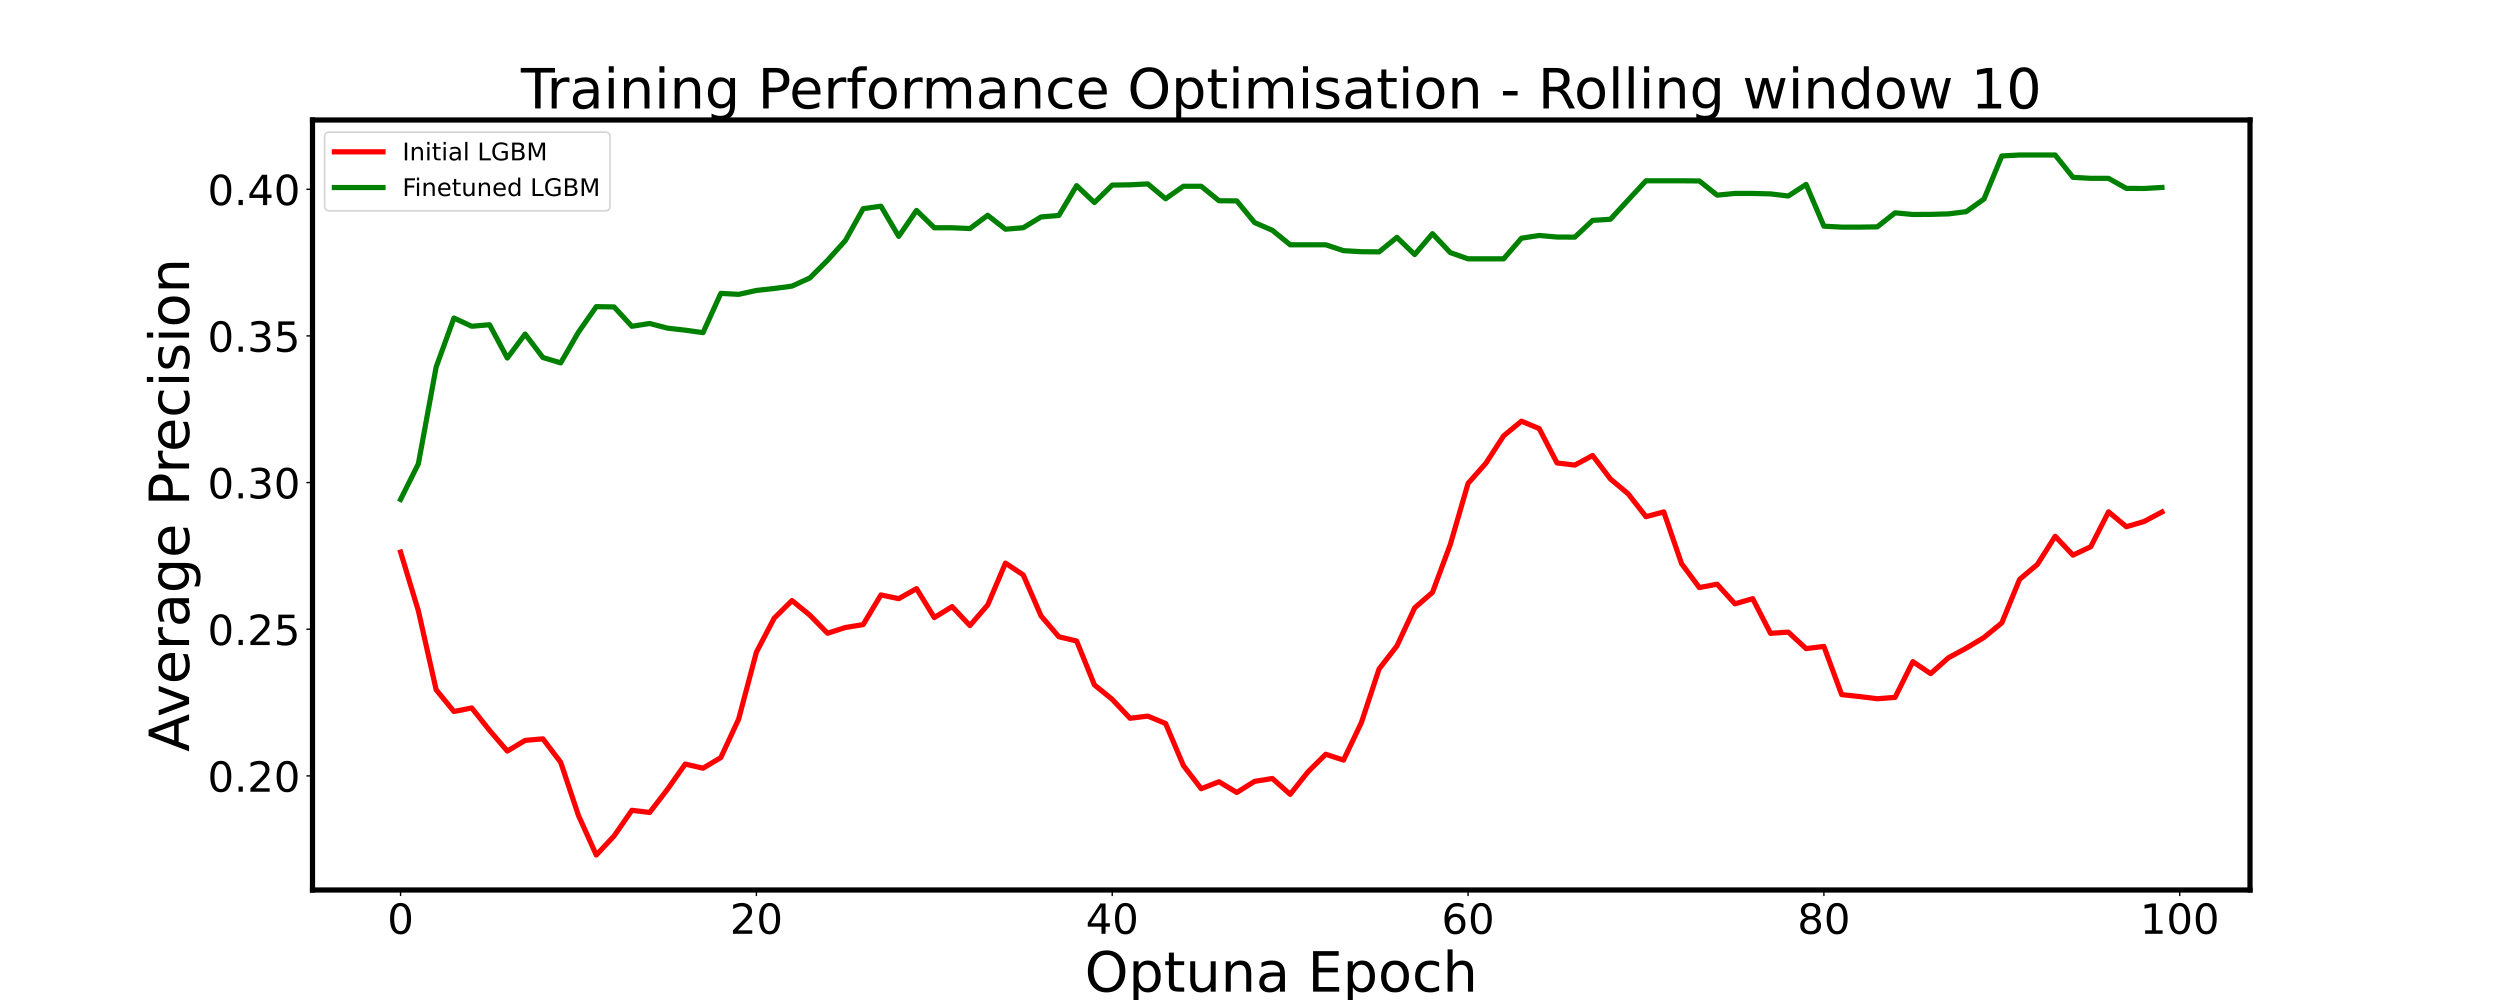
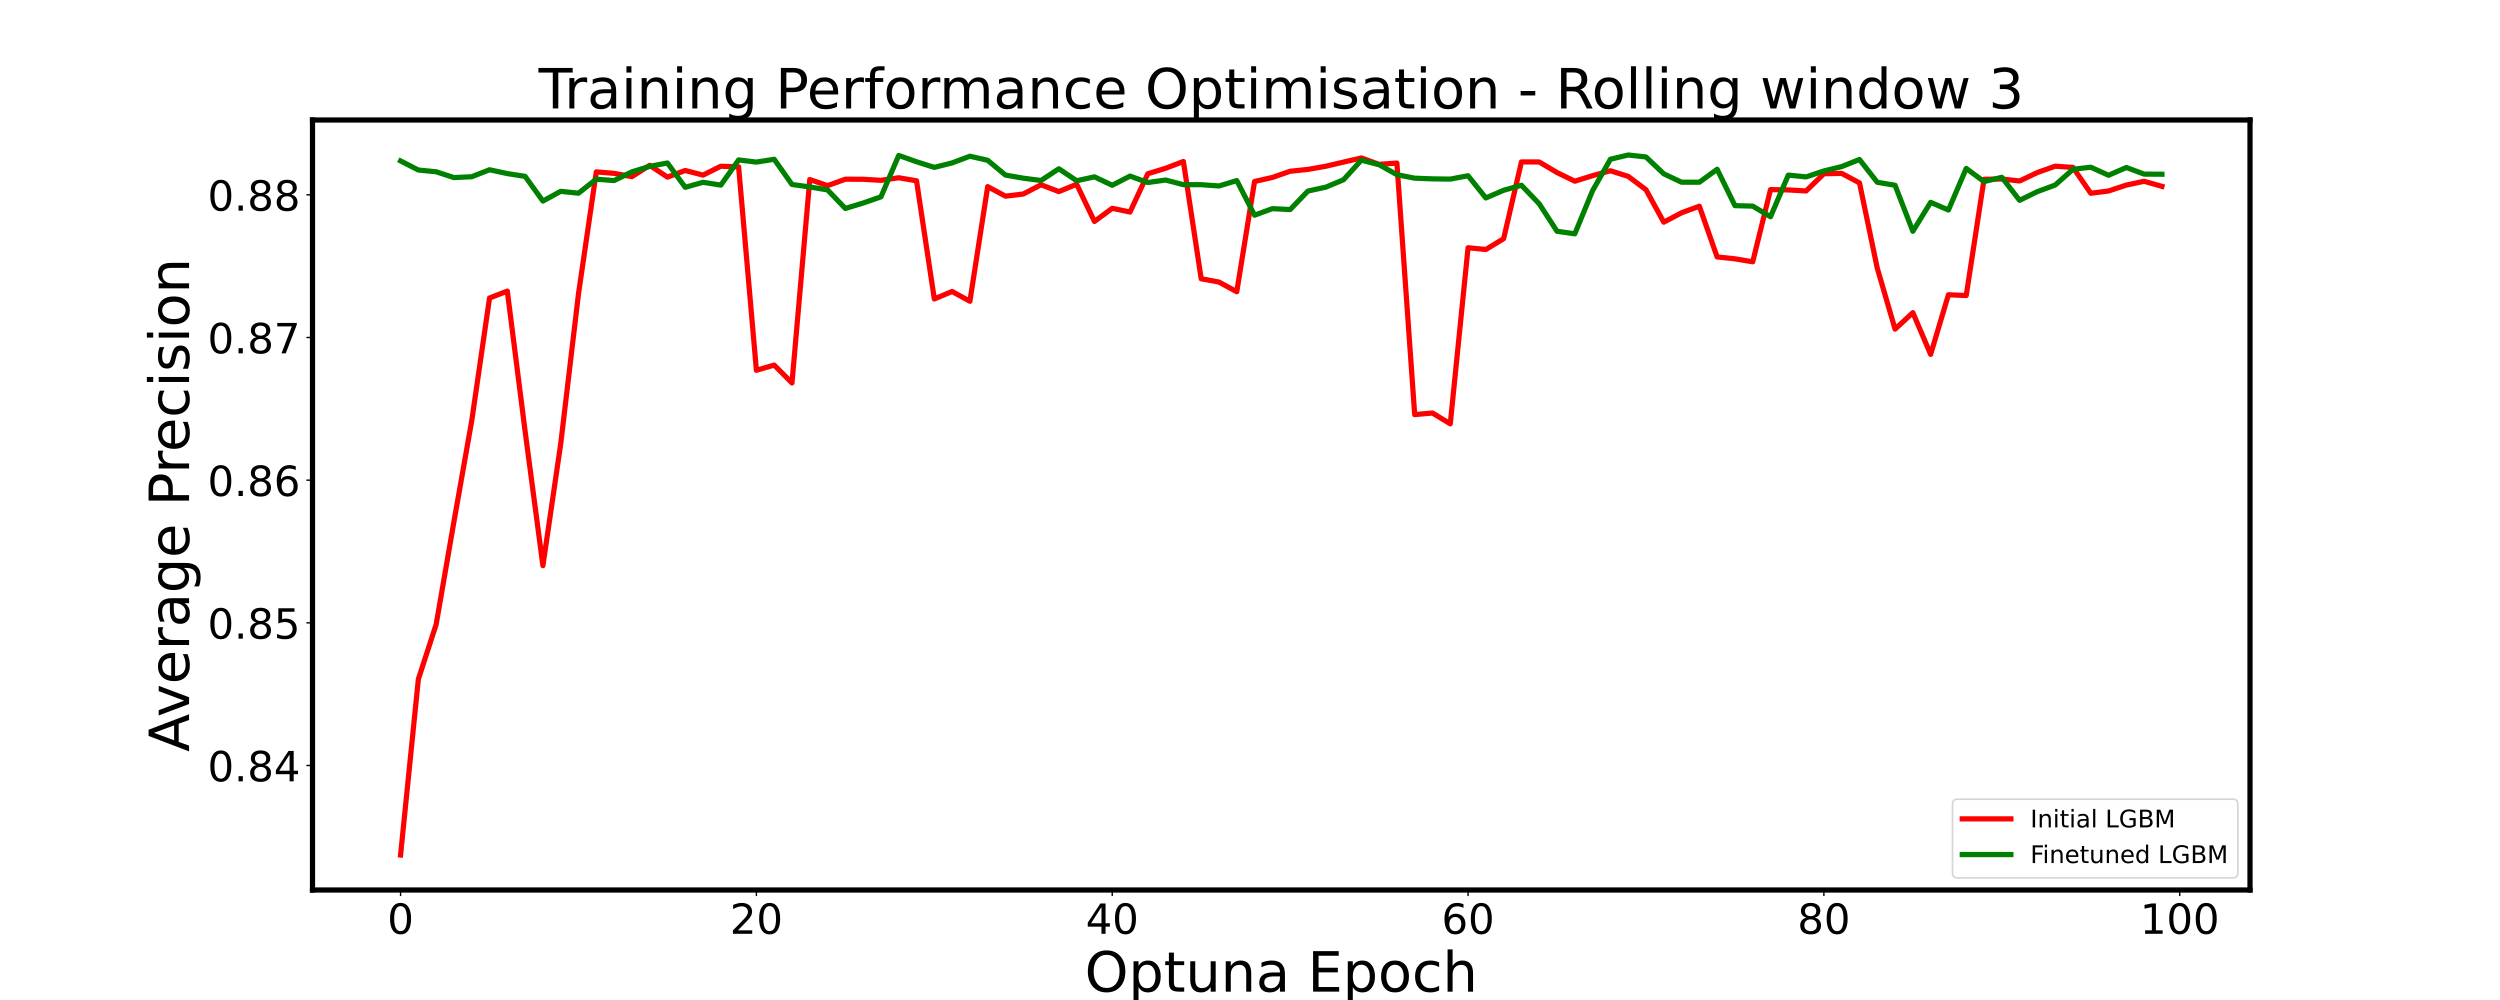
<svg xmlns="http://www.w3.org/2000/svg" xmlns:xlink="http://www.w3.org/1999/xlink" width="1440pt" height="576pt" viewBox="0 0 1440 576" version="1.1">
  <defs>
    <style type="text/css">*{stroke-linejoin: round; stroke-linecap: butt}</style>
  </defs>
  <g id="figure_1">
    <g id="patch_1">
      <path d="M 0 576  L 1440 576  L 1440 0  L 0 0  z " style="fill: #ffffff" />
    </g>
    <g id="axes_1">
      <g id="patch_2">
        <path d="M 180 512.64  L 1296 512.64  L 1296 69.12  L 180 69.12  z " style="fill: #ffffff" />
      </g>
      <g id="matplotlib.axis_1">
        <g id="xtick_1">
          <g id="line2d_1">
            <defs>
-               <path id="mb07d721c17" d="M 0 0  L 0 3.5  " style="stroke: #000000; stroke-width: 0.8" />
-             </defs>
-             <g>
-               <use xlink:href="#mb07d721c17" x="230.727" y="512.64" style="stroke: #000000; stroke-width: 0.8" />
+               <path id="m55ec81011b" d="M 0 0  L 0 3.5  " style="stroke: #000000; stroke-width: 0.8" />
+             </defs>
+             <g>
+               <use xlink:href="#m55ec81011b" x="230.727" y="512.64" style="stroke: #000000; stroke-width: 0.8" />
            </g>
          </g>
          <g id="text_1">
            <g transform="translate(223.0923 537.8763) scale(0.24 -0.24)">
              <defs>
                <path id="DejaVuSans-30" d="M 2034 4250  Q 1547 4250 1301 3770  Q 1056 3291 1056 2328  Q 1056 1369 1301 889  Q 1547 409 2034 409  Q 2525 409 2770 889  Q 3016 1369 3016 2328  Q 3016 3291 2770 3770  Q 2525 4250 2034 4250  z M 2034 4750  Q 2819 4750 3233 4129  Q 3647 3509 3647 2328  Q 3647 1150 3233 529  Q 2819 -91 2034 -91  Q 1250 -91 836 529  Q 422 1150 422 2328  Q 422 3509 836 4129  Q 1250 4750 2034 4750  z " transform="scale(0.015625)" />
              </defs>
              <use xlink:href="#DejaVuSans-30" />
            </g>
          </g>
        </g>
        <g id="xtick_2">
          <g id="line2d_2">
            <g>
-               <use xlink:href="#mb07d721c17" x="435.686" y="512.64" style="stroke: #000000; stroke-width: 0.8" />
+               <use xlink:href="#m55ec81011b" x="435.686" y="512.64" style="stroke: #000000; stroke-width: 0.8" />
            </g>
          </g>
          <g id="text_2">
            <g transform="translate(420.416 537.8763) scale(0.24 -0.24)">
              <defs>
                <path id="DejaVuSans-32" d="M 1228 531  L 3431 531  L 3431 0  L 469 0  L 469 531  Q 828 903 1448 1529  Q 2069 2156 2228 2338  Q 2531 2678 2651 2914  Q 2772 3150 2772 3378  Q 2772 3750 2511 3984  Q 2250 4219 1831 4219  Q 1534 4219 1204 4116  Q 875 4013 500 3803  L 500 4441  Q 881 4594 1212 4672  Q 1544 4750 1819 4750  Q 2544 4750 2975 4387  Q 3406 4025 3406 3419  Q 3406 3131 3298 2873  Q 3191 2616 2906 2266  Q 2828 2175 2409 1742  Q 1991 1309 1228 531  z " transform="scale(0.015625)" />
              </defs>
              <use xlink:href="#DejaVuSans-32" />
              <use xlink:href="#DejaVuSans-30" transform="translate(63.62305 0)" />
            </g>
          </g>
        </g>
        <g id="xtick_3">
          <g id="line2d_3">
            <g>
-               <use xlink:href="#mb07d721c17" x="640.645" y="512.64" style="stroke: #000000; stroke-width: 0.8" />
+               <use xlink:href="#m55ec81011b" x="640.645" y="512.64" style="stroke: #000000; stroke-width: 0.8" />
            </g>
          </g>
          <g id="text_3">
            <g transform="translate(625.3746 537.8763) scale(0.24 -0.24)">
              <defs>
                <path id="DejaVuSans-34" d="M 2419 4116  L 825 1625  L 2419 1625  L 2419 4116  z M 2253 4666  L 3047 4666  L 3047 1625  L 3713 1625  L 3713 1100  L 3047 1100  L 3047 0  L 2419 0  L 2419 1100  L 313 1100  L 313 1709  L 2253 4666  z " transform="scale(0.015625)" />
              </defs>
              <use xlink:href="#DejaVuSans-34" />
              <use xlink:href="#DejaVuSans-30" transform="translate(63.62305 0)" />
            </g>
          </g>
        </g>
        <g id="xtick_4">
          <g id="line2d_4">
            <g>
-               <use xlink:href="#mb07d721c17" x="845.603" y="512.64" style="stroke: #000000; stroke-width: 0.8" />
+               <use xlink:href="#m55ec81011b" x="845.603" y="512.64" style="stroke: #000000; stroke-width: 0.8" />
            </g>
          </g>
          <g id="text_4">
            <g transform="translate(830.3333 537.8763) scale(0.24 -0.24)">
              <defs>
                <path id="DejaVuSans-36" d="M 2113 2584  Q 1688 2584 1439 2293  Q 1191 2003 1191 1497  Q 1191 994 1439 701  Q 1688 409 2113 409  Q 2538 409 2786 701  Q 3034 994 3034 1497  Q 3034 2003 2786 2293  Q 2538 2584 2113 2584  z M 3366 4563  L 3366 3988  Q 3128 4100 2886 4159  Q 2644 4219 2406 4219  Q 1781 4219 1451 3797  Q 1122 3375 1075 2522  Q 1259 2794 1537 2939  Q 1816 3084 2150 3084  Q 2853 3084 3261 2657  Q 3669 2231 3669 1497  Q 3669 778 3244 343  Q 2819 -91 2113 -91  Q 1303 -91 875 529  Q 447 1150 447 2328  Q 447 3434 972 4092  Q 1497 4750 2381 4750  Q 2619 4750 2861 4703  Q 3103 4656 3366 4563  z " transform="scale(0.015625)" />
              </defs>
              <use xlink:href="#DejaVuSans-36" />
              <use xlink:href="#DejaVuSans-30" transform="translate(63.62305 0)" />
            </g>
          </g>
        </g>
        <g id="xtick_5">
          <g id="line2d_5">
            <g>
-               <use xlink:href="#mb07d721c17" x="1050.562" y="512.64" style="stroke: #000000; stroke-width: 0.8" />
+               <use xlink:href="#m55ec81011b" x="1050.562" y="512.64" style="stroke: #000000; stroke-width: 0.8" />
            </g>
          </g>
          <g id="text_5">
            <g transform="translate(1035.292 537.8763) scale(0.24 -0.24)">
              <defs>
                <path id="DejaVuSans-38" d="M 2034 2216  Q 1584 2216 1326 1975  Q 1069 1734 1069 1313  Q 1069 891 1326 650  Q 1584 409 2034 409  Q 2484 409 2743 651  Q 3003 894 3003 1313  Q 3003 1734 2745 1975  Q 2488 2216 2034 2216  z M 1403 2484  Q 997 2584 770 2862  Q 544 3141 544 3541  Q 544 4100 942 4425  Q 1341 4750 2034 4750  Q 2731 4750 3128 4425  Q 3525 4100 3525 3541  Q 3525 3141 3298 2862  Q 3072 2584 2669 2484  Q 3125 2378 3379 2068  Q 3634 1759 3634 1313  Q 3634 634 3220 271  Q 2806 -91 2034 -91  Q 1263 -91 848 271  Q 434 634 434 1313  Q 434 1759 690 2068  Q 947 2378 1403 2484  z M 1172 3481  Q 1172 3119 1398 2916  Q 1625 2713 2034 2713  Q 2441 2713 2670 2916  Q 2900 3119 2900 3481  Q 2900 3844 2670 4047  Q 2441 4250 2034 4250  Q 1625 4250 1398 4047  Q 1172 3844 1172 3481  z " transform="scale(0.015625)" />
              </defs>
              <use xlink:href="#DejaVuSans-38" />
              <use xlink:href="#DejaVuSans-30" transform="translate(63.62305 0)" />
            </g>
          </g>
        </g>
        <g id="xtick_6">
          <g id="line2d_6">
            <g>
-               <use xlink:href="#mb07d721c17" x="1255.521" y="512.64" style="stroke: #000000; stroke-width: 0.8" />
+               <use xlink:href="#m55ec81011b" x="1255.521" y="512.64" style="stroke: #000000; stroke-width: 0.8" />
            </g>
          </g>
          <g id="text_6">
            <g transform="translate(1232.616 537.8763) scale(0.24 -0.24)">
              <defs>
                <path id="DejaVuSans-31" d="M 794 531  L 1825 531  L 1825 4091  L 703 3866  L 703 4441  L 1819 4666  L 2450 4666  L 2450 531  L 3481 531  L 3481 0  L 794 0  L 794 531  z " transform="scale(0.015625)" />
              </defs>
              <use xlink:href="#DejaVuSans-31" />
              <use xlink:href="#DejaVuSans-30" transform="translate(63.62305 0)" />
              <use xlink:href="#DejaVuSans-30" transform="translate(127.2461 0)" />
            </g>
          </g>
        </g>
        <g id="text_7">
          <g transform="translate(624.81 571.1825) scale(0.32 -0.32)">
            <defs>
              <path id="DejaVuSans-4f" d="M 2522 4238  Q 1834 4238 1429 3725  Q 1025 3213 1025 2328  Q 1025 1447 1429 934  Q 1834 422 2522 422  Q 3209 422 3611 934  Q 4013 1447 4013 2328  Q 4013 3213 3611 3725  Q 3209 4238 2522 4238  z M 2522 4750  Q 3503 4750 4090 4092  Q 4678 3434 4678 2328  Q 4678 1225 4090 567  Q 3503 -91 2522 -91  Q 1538 -91 948 565  Q 359 1222 359 2328  Q 359 3434 948 4092  Q 1538 4750 2522 4750  z " transform="scale(0.015625)" />
              <path id="DejaVuSans-70" d="M 1159 525  L 1159 -1331  L 581 -1331  L 581 3500  L 1159 3500  L 1159 2969  Q 1341 3281 1617 3432  Q 1894 3584 2278 3584  Q 2916 3584 3314 3078  Q 3713 2572 3713 1747  Q 3713 922 3314 415  Q 2916 -91 2278 -91  Q 1894 -91 1617 61  Q 1341 213 1159 525  z M 3116 1747  Q 3116 2381 2855 2742  Q 2594 3103 2138 3103  Q 1681 3103 1420 2742  Q 1159 2381 1159 1747  Q 1159 1113 1420 752  Q 1681 391 2138 391  Q 2594 391 2855 752  Q 3116 1113 3116 1747  z " transform="scale(0.015625)" />
              <path id="DejaVuSans-74" d="M 1172 4494  L 1172 3500  L 2356 3500  L 2356 3053  L 1172 3053  L 1172 1153  Q 1172 725 1289 603  Q 1406 481 1766 481  L 2356 481  L 2356 0  L 1766 0  Q 1100 0 847 248  Q 594 497 594 1153  L 594 3053  L 172 3053  L 172 3500  L 594 3500  L 594 4494  L 1172 4494  z " transform="scale(0.015625)" />
              <path id="DejaVuSans-75" d="M 544 1381  L 544 3500  L 1119 3500  L 1119 1403  Q 1119 906 1312 657  Q 1506 409 1894 409  Q 2359 409 2629 706  Q 2900 1003 2900 1516  L 2900 3500  L 3475 3500  L 3475 0  L 2900 0  L 2900 538  Q 2691 219 2414 64  Q 2138 -91 1772 -91  Q 1169 -91 856 284  Q 544 659 544 1381  z M 1991 3584  L 1991 3584  z " transform="scale(0.015625)" />
              <path id="DejaVuSans-6e" d="M 3513 2113  L 3513 0  L 2938 0  L 2938 2094  Q 2938 2591 2744 2837  Q 2550 3084 2163 3084  Q 1697 3084 1428 2787  Q 1159 2491 1159 1978  L 1159 0  L 581 0  L 581 3500  L 1159 3500  L 1159 2956  Q 1366 3272 1645 3428  Q 1925 3584 2291 3584  Q 2894 3584 3203 3211  Q 3513 2838 3513 2113  z " transform="scale(0.015625)" />
              <path id="DejaVuSans-61" d="M 2194 1759  Q 1497 1759 1228 1600  Q 959 1441 959 1056  Q 959 750 1161 570  Q 1363 391 1709 391  Q 2188 391 2477 730  Q 2766 1069 2766 1631  L 2766 1759  L 2194 1759  z M 3341 1997  L 3341 0  L 2766 0  L 2766 531  Q 2569 213 2275 61  Q 1981 -91 1556 -91  Q 1019 -91 701 211  Q 384 513 384 1019  Q 384 1609 779 1909  Q 1175 2209 1959 2209  L 2766 2209  L 2766 2266  Q 2766 2663 2505 2880  Q 2244 3097 1772 3097  Q 1472 3097 1187 3025  Q 903 2953 641 2809  L 641 3341  Q 956 3463 1253 3523  Q 1550 3584 1831 3584  Q 2591 3584 2966 3190  Q 3341 2797 3341 1997  z " transform="scale(0.015625)" />
              <path id="DejaVuSans-20" transform="scale(0.015625)" />
              <path id="DejaVuSans-45" d="M 628 4666  L 3578 4666  L 3578 4134  L 1259 4134  L 1259 2753  L 3481 2753  L 3481 2222  L 1259 2222  L 1259 531  L 3634 531  L 3634 0  L 628 0  L 628 4666  z " transform="scale(0.015625)" />
              <path id="DejaVuSans-6f" d="M 1959 3097  Q 1497 3097 1228 2736  Q 959 2375 959 1747  Q 959 1119 1226 758  Q 1494 397 1959 397  Q 2419 397 2687 759  Q 2956 1122 2956 1747  Q 2956 2369 2687 2733  Q 2419 3097 1959 3097  z M 1959 3584  Q 2709 3584 3137 3096  Q 3566 2609 3566 1747  Q 3566 888 3137 398  Q 2709 -91 1959 -91  Q 1206 -91 779 398  Q 353 888 353 1747  Q 353 2609 779 3096  Q 1206 3584 1959 3584  z " transform="scale(0.015625)" />
              <path id="DejaVuSans-63" d="M 3122 3366  L 3122 2828  Q 2878 2963 2633 3030  Q 2388 3097 2138 3097  Q 1578 3097 1268 2742  Q 959 2388 959 1747  Q 959 1106 1268 751  Q 1578 397 2138 397  Q 2388 397 2633 464  Q 2878 531 3122 666  L 3122 134  Q 2881 22 2623 -34  Q 2366 -91 2075 -91  Q 1284 -91 818 406  Q 353 903 353 1747  Q 353 2603 823 3093  Q 1294 3584 2113 3584  Q 2378 3584 2631 3529  Q 2884 3475 3122 3366  z " transform="scale(0.015625)" />
              <path id="DejaVuSans-68" d="M 3513 2113  L 3513 0  L 2938 0  L 2938 2094  Q 2938 2591 2744 2837  Q 2550 3084 2163 3084  Q 1697 3084 1428 2787  Q 1159 2491 1159 1978  L 1159 0  L 581 0  L 581 4863  L 1159 4863  L 1159 2956  Q 1366 3272 1645 3428  Q 1925 3584 2291 3584  Q 2894 3584 3203 3211  Q 3513 2838 3513 2113  z " transform="scale(0.015625)" />
            </defs>
            <use xlink:href="#DejaVuSans-4f" />
            <use xlink:href="#DejaVuSans-70" transform="translate(78.71094 0)" />
            <use xlink:href="#DejaVuSans-74" transform="translate(142.1875 0)" />
            <use xlink:href="#DejaVuSans-75" transform="translate(181.3965 0)" />
            <use xlink:href="#DejaVuSans-6e" transform="translate(244.7754 0)" />
            <use xlink:href="#DejaVuSans-61" transform="translate(308.1543 0)" />
            <use xlink:href="#DejaVuSans-20" transform="translate(369.4336 0)" />
            <use xlink:href="#DejaVuSans-45" transform="translate(401.2207 0)" />
            <use xlink:href="#DejaVuSans-70" transform="translate(464.4043 0)" />
            <use xlink:href="#DejaVuSans-6f" transform="translate(527.8809 0)" />
            <use xlink:href="#DejaVuSans-63" transform="translate(589.0625 0)" />
            <use xlink:href="#DejaVuSans-68" transform="translate(644.043 0)" />
          </g>
        </g>
      </g>
      <g id="matplotlib.axis_2">
        <g id="ytick_1">
          <g id="line2d_7">
            <defs>
-               <path id="mef50b46468" d="M 0 0  L -3.5 0  " style="stroke: #000000; stroke-width: 0.8" />
-             </defs>
-             <g>
-               <use xlink:href="#mef50b46468" x="180" y="446.907" style="stroke: #000000; stroke-width: 0.8" />
+               <path id="mbbb23566f0" d="M 0 0  L -3.5 0  " style="stroke: #000000; stroke-width: 0.8" />
+             </defs>
+             <g>
+               <use xlink:href="#mbbb23566f0" x="180" y="440.933" style="stroke: #000000; stroke-width: 0.8" />
            </g>
          </g>
          <g id="text_8">
-             <g transform="translate(119.5625 456.0249) scale(0.24 -0.24)">
+             <g transform="translate(119.5625 450.0507) scale(0.24 -0.24)">
              <defs>
                <path id="DejaVuSans-2e" d="M 684 794  L 1344 794  L 1344 0  L 684 0  L 684 794  z " transform="scale(0.015625)" />
              </defs>
              <use xlink:href="#DejaVuSans-30" />
              <use xlink:href="#DejaVuSans-2e" transform="translate(63.62305 0)" />
-               <use xlink:href="#DejaVuSans-32" transform="translate(95.41016 0)" />
-               <use xlink:href="#DejaVuSans-30" transform="translate(159.0332 0)" />
+               <use xlink:href="#DejaVuSans-38" transform="translate(95.41016 0)" />
+               <use xlink:href="#DejaVuSans-34" transform="translate(159.0332 0)" />
            </g>
          </g>
        </g>
        <g id="ytick_2">
          <g id="line2d_8">
            <g>
-               <use xlink:href="#mef50b46468" x="180" y="362.435" style="stroke: #000000; stroke-width: 0.8" />
+               <use xlink:href="#mbbb23566f0" x="180" y="358.757" style="stroke: #000000; stroke-width: 0.8" />
            </g>
          </g>
          <g id="text_9">
-             <g transform="translate(119.5625 371.5536) scale(0.24 -0.24)">
+             <g transform="translate(119.5625 367.8752) scale(0.24 -0.24)">
              <defs>
                <path id="DejaVuSans-35" d="M 691 4666  L 3169 4666  L 3169 4134  L 1269 4134  L 1269 2991  Q 1406 3038 1543 3061  Q 1681 3084 1819 3084  Q 2600 3084 3056 2656  Q 3513 2228 3513 1497  Q 3513 744 3044 326  Q 2575 -91 1722 -91  Q 1428 -91 1123 -41  Q 819 9 494 109  L 494 744  Q 775 591 1075 516  Q 1375 441 1709 441  Q 2250 441 2565 725  Q 2881 1009 2881 1497  Q 2881 1984 2565 2268  Q 2250 2553 1709 2553  Q 1456 2553 1204 2497  Q 953 2441 691 2322  L 691 4666  z " transform="scale(0.015625)" />
              </defs>
              <use xlink:href="#DejaVuSans-30" />
              <use xlink:href="#DejaVuSans-2e" transform="translate(63.62305 0)" />
-               <use xlink:href="#DejaVuSans-32" transform="translate(95.41016 0)" />
+               <use xlink:href="#DejaVuSans-38" transform="translate(95.41016 0)" />
              <use xlink:href="#DejaVuSans-35" transform="translate(159.0332 0)" />
            </g>
          </g>
        </g>
        <g id="ytick_3">
          <g id="line2d_9">
            <g>
-               <use xlink:href="#mef50b46468" x="180" y="277.964" style="stroke: #000000; stroke-width: 0.8" />
+               <use xlink:href="#mbbb23566f0" x="180" y="276.581" style="stroke: #000000; stroke-width: 0.8" />
            </g>
          </g>
          <g id="text_10">
-             <g transform="translate(119.5625 287.0823) scale(0.24 -0.24)">
-               <defs>
-                 <path id="DejaVuSans-33" d="M 2597 2516  Q 3050 2419 3304 2112  Q 3559 1806 3559 1356  Q 3559 666 3084 287  Q 2609 -91 1734 -91  Q 1441 -91 1130 -33  Q 819 25 488 141  L 488 750  Q 750 597 1062 519  Q 1375 441 1716 441  Q 2309 441 2620 675  Q 2931 909 2931 1356  Q 2931 1769 2642 2001  Q 2353 2234 1838 2234  L 1294 2234  L 1294 2753  L 1863 2753  Q 2328 2753 2575 2939  Q 2822 3125 2822 3475  Q 2822 3834 2567 4026  Q 2313 4219 1838 4219  Q 1578 4219 1281 4162  Q 984 4106 628 3988  L 628 4550  Q 988 4650 1302 4700  Q 1616 4750 1894 4750  Q 2613 4750 3031 4423  Q 3450 4097 3450 3541  Q 3450 3153 3228 2886  Q 3006 2619 2597 2516  z " transform="scale(0.015625)" />
-               </defs>
+             <g transform="translate(119.5625 285.6996) scale(0.24 -0.24)">
              <use xlink:href="#DejaVuSans-30" />
              <use xlink:href="#DejaVuSans-2e" transform="translate(63.62305 0)" />
-               <use xlink:href="#DejaVuSans-33" transform="translate(95.41016 0)" />
-               <use xlink:href="#DejaVuSans-30" transform="translate(159.0332 0)" />
+               <use xlink:href="#DejaVuSans-38" transform="translate(95.41016 0)" />
+               <use xlink:href="#DejaVuSans-36" transform="translate(159.0332 0)" />
            </g>
          </g>
        </g>
        <g id="ytick_4">
          <g id="line2d_10">
            <g>
-               <use xlink:href="#mef50b46468" x="180" y="193.493" style="stroke: #000000; stroke-width: 0.8" />
+               <use xlink:href="#mbbb23566f0" x="180" y="194.406" style="stroke: #000000; stroke-width: 0.8" />
            </g>
          </g>
          <g id="text_11">
-             <g transform="translate(119.5625 202.611) scale(0.24 -0.24)">
+             <g transform="translate(119.5625 203.5241) scale(0.24 -0.24)">
+               <defs>
+                 <path id="DejaVuSans-37" d="M 525 4666  L 3525 4666  L 3525 4397  L 1831 0  L 1172 0  L 2766 4134  L 525 4134  L 525 4666  z " transform="scale(0.015625)" />
+               </defs>
              <use xlink:href="#DejaVuSans-30" />
              <use xlink:href="#DejaVuSans-2e" transform="translate(63.62305 0)" />
-               <use xlink:href="#DejaVuSans-33" transform="translate(95.41016 0)" />
-               <use xlink:href="#DejaVuSans-35" transform="translate(159.0332 0)" />
+               <use xlink:href="#DejaVuSans-38" transform="translate(95.41016 0)" />
+               <use xlink:href="#DejaVuSans-37" transform="translate(159.0332 0)" />
            </g>
          </g>
        </g>
        <g id="ytick_5">
          <g id="line2d_11">
            <g>
-               <use xlink:href="#mef50b46468" x="180" y="109.022" style="stroke: #000000; stroke-width: 0.8" />
+               <use xlink:href="#mbbb23566f0" x="180" y="112.23" style="stroke: #000000; stroke-width: 0.8" />
            </g>
          </g>
          <g id="text_12">
-             <g transform="translate(119.5625 118.1397) scale(0.24 -0.24)">
+             <g transform="translate(119.5625 121.3485) scale(0.24 -0.24)">
              <use xlink:href="#DejaVuSans-30" />
              <use xlink:href="#DejaVuSans-2e" transform="translate(63.62305 0)" />
-               <use xlink:href="#DejaVuSans-34" transform="translate(95.41016 0)" />
-               <use xlink:href="#DejaVuSans-30" transform="translate(159.0332 0)" />
+               <use xlink:href="#DejaVuSans-38" transform="translate(95.41016 0)" />
+               <use xlink:href="#DejaVuSans-38" transform="translate(159.0332 0)" />
            </g>
          </g>
        </g>
        <g id="text_13">
          <g transform="translate(108.9075 433.0525) rotate(-90) scale(0.32 -0.32)">
            <defs>
              <path id="DejaVuSans-41" d="M 2188 4044  L 1331 1722  L 3047 1722  L 2188 4044  z M 1831 4666  L 2547 4666  L 4325 0  L 3669 0  L 3244 1197  L 1141 1197  L 716 0  L 50 0  L 1831 4666  z " transform="scale(0.015625)" />
              <path id="DejaVuSans-76" d="M 191 3500  L 800 3500  L 1894 563  L 2988 3500  L 3597 3500  L 2284 0  L 1503 0  L 191 3500  z " transform="scale(0.015625)" />
              <path id="DejaVuSans-65" d="M 3597 1894  L 3597 1613  L 953 1613  Q 991 1019 1311 708  Q 1631 397 2203 397  Q 2534 397 2845 478  Q 3156 559 3463 722  L 3463 178  Q 3153 47 2828 -22  Q 2503 -91 2169 -91  Q 1331 -91 842 396  Q 353 884 353 1716  Q 353 2575 817 3079  Q 1281 3584 2069 3584  Q 2775 3584 3186 3129  Q 3597 2675 3597 1894  z M 3022 2063  Q 3016 2534 2758 2815  Q 2500 3097 2075 3097  Q 1594 3097 1305 2825  Q 1016 2553 972 2059  L 3022 2063  z " transform="scale(0.015625)" />
              <path id="DejaVuSans-72" d="M 2631 2963  Q 2534 3019 2420 3045  Q 2306 3072 2169 3072  Q 1681 3072 1420 2755  Q 1159 2438 1159 1844  L 1159 0  L 581 0  L 581 3500  L 1159 3500  L 1159 2956  Q 1341 3275 1631 3429  Q 1922 3584 2338 3584  Q 2397 3584 2469 3576  Q 2541 3569 2628 3553  L 2631 2963  z " transform="scale(0.015625)" />
              <path id="DejaVuSans-67" d="M 2906 1791  Q 2906 2416 2648 2759  Q 2391 3103 1925 3103  Q 1463 3103 1205 2759  Q 947 2416 947 1791  Q 947 1169 1205 825  Q 1463 481 1925 481  Q 2391 481 2648 825  Q 2906 1169 2906 1791  z M 3481 434  Q 3481 -459 3084 -895  Q 2688 -1331 1869 -1331  Q 1566 -1331 1297 -1286  Q 1028 -1241 775 -1147  L 775 -588  Q 1028 -725 1275 -790  Q 1522 -856 1778 -856  Q 2344 -856 2625 -561  Q 2906 -266 2906 331  L 2906 616  Q 2728 306 2450 153  Q 2172 0 1784 0  Q 1141 0 747 490  Q 353 981 353 1791  Q 353 2603 747 3093  Q 1141 3584 1784 3584  Q 2172 3584 2450 3431  Q 2728 3278 2906 2969  L 2906 3500  L 3481 3500  L 3481 434  z " transform="scale(0.015625)" />
              <path id="DejaVuSans-50" d="M 1259 4147  L 1259 2394  L 2053 2394  Q 2494 2394 2734 2622  Q 2975 2850 2975 3272  Q 2975 3691 2734 3919  Q 2494 4147 2053 4147  L 1259 4147  z M 628 4666  L 2053 4666  Q 2838 4666 3239 4311  Q 3641 3956 3641 3272  Q 3641 2581 3239 2228  Q 2838 1875 2053 1875  L 1259 1875  L 1259 0  L 628 0  L 628 4666  z " transform="scale(0.015625)" />
              <path id="DejaVuSans-69" d="M 603 3500  L 1178 3500  L 1178 0  L 603 0  L 603 3500  z M 603 4863  L 1178 4863  L 1178 4134  L 603 4134  L 603 4863  z " transform="scale(0.015625)" />
              <path id="DejaVuSans-73" d="M 2834 3397  L 2834 2853  Q 2591 2978 2328 3040  Q 2066 3103 1784 3103  Q 1356 3103 1142 2972  Q 928 2841 928 2578  Q 928 2378 1081 2264  Q 1234 2150 1697 2047  L 1894 2003  Q 2506 1872 2764 1633  Q 3022 1394 3022 966  Q 3022 478 2636 193  Q 2250 -91 1575 -91  Q 1294 -91 989 -36  Q 684 19 347 128  L 347 722  Q 666 556 975 473  Q 1284 391 1588 391  Q 1994 391 2212 530  Q 2431 669 2431 922  Q 2431 1156 2273 1281  Q 2116 1406 1581 1522  L 1381 1569  Q 847 1681 609 1914  Q 372 2147 372 2553  Q 372 3047 722 3315  Q 1072 3584 1716 3584  Q 2034 3584 2315 3537  Q 2597 3491 2834 3397  z " transform="scale(0.015625)" />
            </defs>
            <use xlink:href="#DejaVuSans-41" />
            <use xlink:href="#DejaVuSans-76" transform="translate(62.5332 0)" />
            <use xlink:href="#DejaVuSans-65" transform="translate(121.7129 0)" />
            <use xlink:href="#DejaVuSans-72" transform="translate(183.2363 0)" />
            <use xlink:href="#DejaVuSans-61" transform="translate(224.3496 0)" />
            <use xlink:href="#DejaVuSans-67" transform="translate(285.6289 0)" />
            <use xlink:href="#DejaVuSans-65" transform="translate(349.1055 0)" />
            <use xlink:href="#DejaVuSans-20" transform="translate(410.6289 0)" />
            <use xlink:href="#DejaVuSans-50" transform="translate(442.416 0)" />
            <use xlink:href="#DejaVuSans-72" transform="translate(500.9688 0)" />
            <use xlink:href="#DejaVuSans-65" transform="translate(539.832 0)" />
            <use xlink:href="#DejaVuSans-63" transform="translate(601.3555 0)" />
            <use xlink:href="#DejaVuSans-69" transform="translate(656.3359 0)" />
            <use xlink:href="#DejaVuSans-73" transform="translate(684.1191 0)" />
            <use xlink:href="#DejaVuSans-69" transform="translate(736.2188 0)" />
            <use xlink:href="#DejaVuSans-6f" transform="translate(764.002 0)" />
            <use xlink:href="#DejaVuSans-6e" transform="translate(825.1836 0)" />
          </g>
        </g>
      </g>
      <g id="line2d_12">
-         <path d="M 230.727 317.985  L 240.975 351.821  L 251.223 397.298  L 261.471 409.827  L 271.719 407.774  L 281.967 420.683  L 292.215 432.618  L 302.463 426.47  L 312.711 425.577  L 322.959 439.101  L 333.207 469.741  L 343.455 492.48  L 353.702 481.526  L 363.95 466.726  L 374.198 467.979  L 384.446 454.654  L 394.694 440.112  L 404.942 442.484  L 415.19 436.364  L 425.438 414.256  L 435.686 375.656  L 445.934 356.071  L 456.182 345.927  L 466.43 354.287  L 476.678 364.754  L 486.926 361.439  L 497.174 359.774  L 507.421 342.667  L 517.669 344.83  L 527.917 339.051  L 538.165 355.716  L 548.413 349.405  L 558.661 360.328  L 568.909 348.458  L 579.157 324.353  L 589.405 331.179  L 599.653 354.762  L 609.901 366.781  L 620.149 369.224  L 630.397 394.525  L 640.645 402.832  L 650.893 413.73  L 661.14 412.472  L 671.388 416.74  L 681.636 440.947  L 691.884 454.294  L 702.132 450.291  L 712.38 456.474  L 722.628 450.072  L 732.876 448.407  L 743.124 457.538  L 753.372 444.618  L 763.62 434.454  L 773.868 437.807  L 784.116 416.324  L 794.364 385.275  L 804.612 372.069  L 814.86 350.102  L 825.107 341.221  L 835.355 313.666  L 845.603 278.434  L 855.851 266.834  L 866.099 251.04  L 876.347 242.594  L 886.595 246.885  L 896.843 266.665  L 907.091 267.897  L 917.339 262.368  L 927.587 275.878  L 937.835 284.458  L 948.083 297.599  L 958.331 294.864  L 968.579 324.65  L 978.826 338.437  L 989.074 336.502  L 999.322 347.798  L 1009.57 344.842  L 1019.818 364.787  L 1030.066 364.109  L 1040.314 373.595  L 1050.562 372.338  L 1060.81 400.1  L 1071.058 401.203  L 1081.306 402.47  L 1091.554 401.683  L 1101.802 381.111  L 1112.05 388.016  L 1122.298 378.87  L 1132.545 373.337  L 1142.793 367.165  L 1153.041 358.77  L 1163.289 333.705  L 1173.537 325.105  L 1183.785 308.891  L 1194.033 319.756  L 1204.281 314.882  L 1214.529 294.802  L 1224.777 303.392  L 1235.025 300.368  L 1245.273 294.912  " clip-path="url(#p4aaa716386)" style="fill: none; stroke: #ff0000; stroke-width: 3; stroke-linecap: square" />
+         <path d="M 230.727 492.48  L 240.975 391.207  L 251.223 359.674  L 261.471 300.473  L 271.719 242.37  L 281.967 171.654  L 292.215 167.678  L 302.463 248.391  L 312.711 325.804  L 322.959 255.748  L 333.207 169.269  L 343.455 99.006  L 353.702 99.849  L 363.95 101.763  L 374.198 95.236  L 384.446 102.012  L 394.694 98.203  L 404.942 100.869  L 415.19 95.756  L 425.438 96.094  L 435.686 213.279  L 445.934 210.283  L 456.182 220.579  L 466.43 103.41  L 476.678 106.936  L 486.926 103.22  L 497.174 103.261  L 507.421 103.867  L 517.669 102.395  L 527.917 104.137  L 538.165 172.195  L 548.413 167.889  L 558.661 173.525  L 568.909 107.497  L 579.157 112.996  L 589.405 111.749  L 599.653 106.421  L 609.901 110.366  L 620.149 106.12  L 630.397 127.558  L 640.645 119.982  L 650.893 122.131  L 661.14 100.087  L 671.388 96.934  L 681.636 93.005  L 691.884 160.574  L 702.132 162.469  L 712.38 168.033  L 722.628 104.533  L 732.876 102.216  L 743.124 98.645  L 753.372 97.579  L 763.62 95.771  L 773.868 93.354  L 784.116 90.982  L 794.364 94.659  L 804.612 93.929  L 814.86 238.812  L 825.107 237.899  L 835.355 244.125  L 845.603 142.692  L 855.851 143.71  L 866.099 137.469  L 876.347 93.278  L 886.595 93.295  L 896.843 99.375  L 907.091 104.369  L 917.339 101.18  L 927.587 98.354  L 937.835 101.593  L 948.083 109.276  L 958.331 127.975  L 968.579 122.561  L 978.826 118.794  L 989.074 148.003  L 999.322 149.077  L 1009.57 150.787  L 1019.818 109.217  L 1030.066 109.404  L 1040.314 109.992  L 1050.562 100.067  L 1060.81 99.873  L 1071.058 105.343  L 1081.306 154.447  L 1091.554 189.573  L 1101.802 180.08  L 1112.05 204.129  L 1122.298 169.785  L 1132.545 170.221  L 1142.793 103.272  L 1153.041 103.102  L 1163.289 104.245  L 1173.537 99.377  L 1183.785 95.731  L 1194.033 96.437  L 1204.281 111.325  L 1214.529 110.014  L 1224.777 106.606  L 1235.025 104.419  L 1245.273 107.337  " clip-path="url(#p3733aeaa0f)" style="fill: none; stroke: #ff0000; stroke-width: 3; stroke-linecap: square" />
      </g>
      <g id="line2d_13">
-         <path d="M 230.727 287.676  L 240.975 267.144  L 251.223 211.417  L 261.471 183.202  L 271.719 187.928  L 281.967 187.047  L 292.215 206.225  L 302.463 192.427  L 312.711 205.93  L 322.959 209.021  L 333.207 191.294  L 343.455 176.629  L 353.702 176.791  L 363.95 187.941  L 374.198 186.329  L 384.446 189.006  L 394.694 190.179  L 404.942 191.596  L 415.19 168.985  L 425.438 169.554  L 435.686 167.298  L 445.934 166.171  L 456.182 164.798  L 466.43 160.135  L 476.678 149.933  L 486.926 138.566  L 497.174 120.203  L 507.421 118.777  L 517.669 136.145  L 527.917 121.208  L 538.165 131.19  L 548.413 131.19  L 558.661 131.652  L 568.909 124.029  L 579.157 132.029  L 589.405 131.174  L 599.653 124.955  L 609.901 124.1  L 620.149 106.928  L 630.397 116.654  L 640.645 106.607  L 650.893 106.458  L 661.14 105.931  L 671.388 114.488  L 681.636 107.283  L 691.884 107.283  L 702.132 115.628  L 712.38 115.717  L 722.628 128.181  L 732.876 132.647  L 743.124 140.991  L 753.372 140.991  L 763.62 140.991  L 773.868 144.385  L 784.116 144.982  L 794.364 145.071  L 804.612 136.726  L 814.86 146.614  L 825.107 134.605  L 835.355 145.484  L 845.603 149.089  L 855.851 149.089  L 866.099 149.089  L 876.347 137.204  L 886.595 135.634  L 896.843 136.528  L 907.091 136.593  L 917.339 126.95  L 927.587 126.298  L 937.835 115.186  L 948.083 104.139  L 958.331 104.139  L 968.579 104.139  L 978.826 104.223  L 989.074 112.401  L 999.322 111.417  L 1009.57 111.417  L 1019.818 111.68  L 1030.066 112.891  L 1040.314 106.225  L 1050.562 130.274  L 1060.81 130.825  L 1071.058 130.825  L 1081.306 130.675  L 1091.554 122.59  L 1101.802 123.544  L 1112.05 123.479  L 1122.298 123.201  L 1132.545 121.924  L 1142.793 114.632  L 1153.041 89.831  L 1163.289 89.28  L 1173.537 89.28  L 1183.785 89.28  L 1194.033 102.138  L 1204.281 102.727  L 1214.529 102.727  L 1224.777 108.501  L 1235.025 108.566  L 1245.273 107.97  " clip-path="url(#p4aaa716386)" style="fill: none; stroke: #008000; stroke-width: 3; stroke-linecap: square" />
+         <path d="M 230.727 92.687  L 240.975 97.933  L 251.223 98.944  L 261.471 102.295  L 271.719 101.792  L 281.967 97.781  L 292.215 99.989  L 302.463 101.58  L 312.711 115.812  L 322.959 110.201  L 333.207 111.281  L 343.455 103.192  L 353.702 104.017  L 363.95 98.987  L 374.198 95.828  L 384.446 93.883  L 394.694 107.897  L 404.942 104.995  L 415.19 106.622  L 425.438 92.113  L 435.686 93.373  L 445.934 91.747  L 456.182 106.256  L 466.43 107.681  L 476.678 109.393  L 486.926 120.074  L 497.174 116.942  L 507.421 113.394  L 517.669 89.53  L 527.917 93.167  L 538.165 96.418  L 548.413 93.832  L 558.661 89.992  L 568.909 92.327  L 579.157 100.852  L 589.405 102.631  L 599.653 103.961  L 609.901 97.212  L 620.149 104.104  L 630.397 101.867  L 640.645 106.715  L 650.893 101.429  L 661.14 105.139  L 671.388 103.702  L 681.636 106.378  L 691.884 106.378  L 702.132 107.128  L 712.38 104.005  L 722.628 123.952  L 732.876 120.18  L 743.124 120.711  L 753.372 110.033  L 763.62 107.817  L 773.868 103.552  L 784.116 92.253  L 794.364 94.888  L 804.612 100.616  L 814.86 102.634  L 825.107 103.024  L 835.355 103.163  L 845.603 101.226  L 855.851 114.021  L 866.099 109.6  L 876.347 106.709  L 886.595 117.39  L 896.843 133.209  L 907.091 134.667  L 917.339 109.795  L 927.587 91.727  L 937.835 89.28  L 948.083 90.412  L 958.331 100.115  L 968.579 104.96  L 978.826 104.963  L 989.074 97.509  L 999.322 118.442  L 1009.57 118.724  L 1019.818 124.848  L 1030.066 100.851  L 1040.314 101.895  L 1050.562 98.463  L 1060.81 95.961  L 1071.058 91.869  L 1081.306 104.997  L 1091.554 106.709  L 1101.802 133.211  L 1112.05 116.546  L 1122.298 120.96  L 1132.545 97.019  L 1142.793 104.593  L 1153.041 102.13  L 1163.289 115.39  L 1173.537 110.37  L 1183.785 106.59  L 1194.033 97.515  L 1204.281 96.31  L 1214.529 100.954  L 1224.777 96.479  L 1235.025 100.287  L 1245.273 100.362  " clip-path="url(#p3733aeaa0f)" style="fill: none; stroke: #008000; stroke-width: 3; stroke-linecap: square" />
      </g>
      <g id="patch_3">
        <path d="M 180 512.64  L 180 69.12  " style="fill: none; stroke: #000000; stroke-width: 3; stroke-linejoin: miter; stroke-linecap: square" />
      </g>
      <g id="patch_4">
        <path d="M 1296 512.64  L 1296 69.12  " style="fill: none; stroke: #000000; stroke-width: 3; stroke-linejoin: miter; stroke-linecap: square" />
      </g>
      <g id="patch_5">
        <path d="M 180 512.64  L 1296 512.64  " style="fill: none; stroke: #000000; stroke-width: 3; stroke-linejoin: miter; stroke-linecap: square" />
      </g>
      <g id="patch_6">
        <path d="M 180 69.12  L 1296 69.12  " style="fill: none; stroke: #000000; stroke-width: 3; stroke-linejoin: miter; stroke-linecap: square" />
      </g>
      <g id="text_14">
-         <g transform="translate(300.0425 62.465) scale(0.32 -0.32)">
+         <g transform="translate(310.2225 62.465) scale(0.32 -0.32)">
          <defs>
            <path id="DejaVuSans-54" d="M -19 4666  L 3928 4666  L 3928 4134  L 2272 4134  L 2272 0  L 1638 0  L 1638 4134  L -19 4134  L -19 4666  z " transform="scale(0.015625)" />
            <path id="DejaVuSans-66" d="M 2375 4863  L 2375 4384  L 1825 4384  Q 1516 4384 1395 4259  Q 1275 4134 1275 3809  L 1275 3500  L 2222 3500  L 2222 3053  L 1275 3053  L 1275 0  L 697 0  L 697 3053  L 147 3053  L 147 3500  L 697 3500  L 697 3744  Q 697 4328 969 4595  Q 1241 4863 1831 4863  L 2375 4863  z " transform="scale(0.015625)" />
            <path id="DejaVuSans-6d" d="M 3328 2828  Q 3544 3216 3844 3400  Q 4144 3584 4550 3584  Q 5097 3584 5394 3201  Q 5691 2819 5691 2113  L 5691 0  L 5113 0  L 5113 2094  Q 5113 2597 4934 2840  Q 4756 3084 4391 3084  Q 3944 3084 3684 2787  Q 3425 2491 3425 1978  L 3425 0  L 2847 0  L 2847 2094  Q 2847 2600 2669 2842  Q 2491 3084 2119 3084  Q 1678 3084 1418 2786  Q 1159 2488 1159 1978  L 1159 0  L 581 0  L 581 3500  L 1159 3500  L 1159 2956  Q 1356 3278 1631 3431  Q 1906 3584 2284 3584  Q 2666 3584 2933 3390  Q 3200 3197 3328 2828  z " transform="scale(0.015625)" />
            <path id="DejaVuSans-2d" d="M 313 2009  L 1997 2009  L 1997 1497  L 313 1497  L 313 2009  z " transform="scale(0.015625)" />
            <path id="DejaVuSans-52" d="M 2841 2188  Q 3044 2119 3236 1894  Q 3428 1669 3622 1275  L 4263 0  L 3584 0  L 2988 1197  Q 2756 1666 2539 1819  Q 2322 1972 1947 1972  L 1259 1972  L 1259 0  L 628 0  L 628 4666  L 2053 4666  Q 2853 4666 3247 4331  Q 3641 3997 3641 3322  Q 3641 2881 3436 2590  Q 3231 2300 2841 2188  z M 1259 4147  L 1259 2491  L 2053 2491  Q 2509 2491 2742 2702  Q 2975 2913 2975 3322  Q 2975 3731 2742 3939  Q 2509 4147 2053 4147  L 1259 4147  z " transform="scale(0.015625)" />
            <path id="DejaVuSans-6c" d="M 603 4863  L 1178 4863  L 1178 0  L 603 0  L 603 4863  z " transform="scale(0.015625)" />
            <path id="DejaVuSans-77" d="M 269 3500  L 844 3500  L 1563 769  L 2278 3500  L 2956 3500  L 3675 769  L 4391 3500  L 4966 3500  L 4050 0  L 3372 0  L 2619 2869  L 1863 0  L 1184 0  L 269 3500  z " transform="scale(0.015625)" />
            <path id="DejaVuSans-64" d="M 2906 2969  L 2906 4863  L 3481 4863  L 3481 0  L 2906 0  L 2906 525  Q 2725 213 2448 61  Q 2172 -91 1784 -91  Q 1150 -91 751 415  Q 353 922 353 1747  Q 353 2572 751 3078  Q 1150 3584 1784 3584  Q 2172 3584 2448 3432  Q 2725 3281 2906 2969  z M 947 1747  Q 947 1113 1208 752  Q 1469 391 1925 391  Q 2381 391 2643 752  Q 2906 1113 2906 1747  Q 2906 2381 2643 2742  Q 2381 3103 1925 3103  Q 1469 3103 1208 2742  Q 947 2381 947 1747  z " transform="scale(0.015625)" />
+             <path id="DejaVuSans-33" d="M 2597 2516  Q 3050 2419 3304 2112  Q 3559 1806 3559 1356  Q 3559 666 3084 287  Q 2609 -91 1734 -91  Q 1441 -91 1130 -33  Q 819 25 488 141  L 488 750  Q 750 597 1062 519  Q 1375 441 1716 441  Q 2309 441 2620 675  Q 2931 909 2931 1356  Q 2931 1769 2642 2001  Q 2353 2234 1838 2234  L 1294 2234  L 1294 2753  L 1863 2753  Q 2328 2753 2575 2939  Q 2822 3125 2822 3475  Q 2822 3834 2567 4026  Q 2313 4219 1838 4219  Q 1578 4219 1281 4162  Q 984 4106 628 3988  L 628 4550  Q 988 4650 1302 4700  Q 1616 4750 1894 4750  Q 2613 4750 3031 4423  Q 3450 4097 3450 3541  Q 3450 3153 3228 2886  Q 3006 2619 2597 2516  z " transform="scale(0.015625)" />
          </defs>
          <use xlink:href="#DejaVuSans-54" />
          <use xlink:href="#DejaVuSans-72" transform="translate(46.33398 0)" />
          <use xlink:href="#DejaVuSans-61" transform="translate(87.44727 0)" />
          <use xlink:href="#DejaVuSans-69" transform="translate(148.7266 0)" />
          <use xlink:href="#DejaVuSans-6e" transform="translate(176.5098 0)" />
          <use xlink:href="#DejaVuSans-69" transform="translate(239.8887 0)" />
          <use xlink:href="#DejaVuSans-6e" transform="translate(267.6719 0)" />
          <use xlink:href="#DejaVuSans-67" transform="translate(331.0508 0)" />
          <use xlink:href="#DejaVuSans-20" transform="translate(394.5273 0)" />
          <use xlink:href="#DejaVuSans-50" transform="translate(426.3145 0)" />
          <use xlink:href="#DejaVuSans-65" transform="translate(482.9922 0)" />
          <use xlink:href="#DejaVuSans-72" transform="translate(544.5156 0)" />
          <use xlink:href="#DejaVuSans-66" transform="translate(585.6289 0)" />
          <use xlink:href="#DejaVuSans-6f" transform="translate(620.834 0)" />
          <use xlink:href="#DejaVuSans-72" transform="translate(682.0156 0)" />
          <use xlink:href="#DejaVuSans-6d" transform="translate(721.3789 0)" />
          <use xlink:href="#DejaVuSans-61" transform="translate(818.791 0)" />
          <use xlink:href="#DejaVuSans-6e" transform="translate(880.0703 0)" />
          <use xlink:href="#DejaVuSans-63" transform="translate(943.4492 0)" />
          <use xlink:href="#DejaVuSans-65" transform="translate(998.4297 0)" />
          <use xlink:href="#DejaVuSans-20" transform="translate(1059.953 0)" />
          <use xlink:href="#DejaVuSans-4f" transform="translate(1091.74 0)" />
          <use xlink:href="#DejaVuSans-70" transform="translate(1170.451 0)" />
          <use xlink:href="#DejaVuSans-74" transform="translate(1233.928 0)" />
          <use xlink:href="#DejaVuSans-69" transform="translate(1273.137 0)" />
          <use xlink:href="#DejaVuSans-6d" transform="translate(1300.92 0)" />
          <use xlink:href="#DejaVuSans-69" transform="translate(1398.332 0)" />
          <use xlink:href="#DejaVuSans-73" transform="translate(1426.115 0)" />
          <use xlink:href="#DejaVuSans-61" transform="translate(1478.215 0)" />
          <use xlink:href="#DejaVuSans-74" transform="translate(1539.494 0)" />
          <use xlink:href="#DejaVuSans-69" transform="translate(1578.703 0)" />
          <use xlink:href="#DejaVuSans-6f" transform="translate(1606.486 0)" />
          <use xlink:href="#DejaVuSans-6e" transform="translate(1667.668 0)" />
          <use xlink:href="#DejaVuSans-20" transform="translate(1731.047 0)" />
          <use xlink:href="#DejaVuSans-2d" transform="translate(1762.834 0)" />
          <use xlink:href="#DejaVuSans-20" transform="translate(1798.918 0)" />
          <use xlink:href="#DejaVuSans-52" transform="translate(1830.705 0)" />
          <use xlink:href="#DejaVuSans-6f" transform="translate(1895.688 0)" />
          <use xlink:href="#DejaVuSans-6c" transform="translate(1956.869 0)" />
          <use xlink:href="#DejaVuSans-6c" transform="translate(1984.652 0)" />
          <use xlink:href="#DejaVuSans-69" transform="translate(2012.436 0)" />
          <use xlink:href="#DejaVuSans-6e" transform="translate(2040.219 0)" />
          <use xlink:href="#DejaVuSans-67" transform="translate(2103.598 0)" />
          <use xlink:href="#DejaVuSans-20" transform="translate(2167.074 0)" />
          <use xlink:href="#DejaVuSans-77" transform="translate(2198.861 0)" />
          <use xlink:href="#DejaVuSans-69" transform="translate(2280.648 0)" />
          <use xlink:href="#DejaVuSans-6e" transform="translate(2308.432 0)" />
          <use xlink:href="#DejaVuSans-64" transform="translate(2371.811 0)" />
          <use xlink:href="#DejaVuSans-6f" transform="translate(2435.287 0)" />
          <use xlink:href="#DejaVuSans-77" transform="translate(2496.469 0)" />
          <use xlink:href="#DejaVuSans-20" transform="translate(2578.256 0)" />
-           <use xlink:href="#DejaVuSans-31" transform="translate(2610.043 0)" />
-           <use xlink:href="#DejaVuSans-30" transform="translate(2673.666 0)" />
+           <use xlink:href="#DejaVuSans-33" transform="translate(2610.043 0)" />
        </g>
      </g>
      <g id="legend_1">
        <g id="patch_7">
-           <path d="M 189.8 121.419  L 348.532 121.419  Q 351.332 121.419 351.332 118.619  L 351.332 78.92  Q 351.332 76.12 348.532 76.12  L 189.8 76.12  Q 187 76.12 187 78.92  L 187 118.619  Q 187 121.419 189.8 121.419  z " style="fill: #ffffff; opacity: 0.8; stroke: #cccccc; stroke-linejoin: miter" />
+           <path d="M 1127.468 505.64  L 1286.2 505.64  Q 1289 505.64 1289 502.84  L 1289 463.141  Q 1289 460.341 1286.2 460.341  L 1127.468 460.341  Q 1124.668 460.341 1124.668 463.141  L 1124.668 502.84  Q 1124.668 505.64 1127.468 505.64  z " style="fill: #ffffff; opacity: 0.8; stroke: #cccccc; stroke-linejoin: miter" />
        </g>
        <g id="line2d_14">
-           <path d="M 192.6 87.458  L 206.6 87.458  L 220.6 87.458  " style="fill: none; stroke: #ff0000; stroke-width: 3; stroke-linecap: square" />
+           <path d="M 1130.268 471.679  L 1144.268 471.679  L 1158.268 471.679  " style="fill: none; stroke: #ff0000; stroke-width: 3; stroke-linecap: square" />
        </g>
        <g id="text_15">
-           <g transform="translate(231.8 92.35781) scale(0.14 -0.14)">
+           <g transform="translate(1169.468 476.5791) scale(0.14 -0.14)">
            <defs>
              <path id="DejaVuSans-49" d="M 628 4666  L 1259 4666  L 1259 0  L 628 0  L 628 4666  z " transform="scale(0.015625)" />
              <path id="DejaVuSans-4c" d="M 628 4666  L 1259 4666  L 1259 531  L 3531 531  L 3531 0  L 628 0  L 628 4666  z " transform="scale(0.015625)" />
              <path id="DejaVuSans-47" d="M 3809 666  L 3809 1919  L 2778 1919  L 2778 2438  L 4434 2438  L 4434 434  Q 4069 175 3628 42  Q 3188 -91 2688 -91  Q 1594 -91 976 548  Q 359 1188 359 2328  Q 359 3472 976 4111  Q 1594 4750 2688 4750  Q 3144 4750 3555 4637  Q 3966 4525 4313 4306  L 4313 3634  Q 3963 3931 3569 4081  Q 3175 4231 2741 4231  Q 1884 4231 1454 3753  Q 1025 3275 1025 2328  Q 1025 1384 1454 906  Q 1884 428 2741 428  Q 3075 428 3337 486  Q 3600 544 3809 666  z " transform="scale(0.015625)" />
              <path id="DejaVuSans-42" d="M 1259 2228  L 1259 519  L 2272 519  Q 2781 519 3026 730  Q 3272 941 3272 1375  Q 3272 1813 3026 2020  Q 2781 2228 2272 2228  L 1259 2228  z M 1259 4147  L 1259 2741  L 2194 2741  Q 2656 2741 2882 2914  Q 3109 3088 3109 3444  Q 3109 3797 2882 3972  Q 2656 4147 2194 4147  L 1259 4147  z M 628 4666  L 2241 4666  Q 2963 4666 3353 4366  Q 3744 4066 3744 3513  Q 3744 3084 3544 2831  Q 3344 2578 2956 2516  Q 3422 2416 3680 2098  Q 3938 1781 3938 1306  Q 3938 681 3513 340  Q 3088 0 2303 0  L 628 0  L 628 4666  z " transform="scale(0.015625)" />
              <path id="DejaVuSans-4d" d="M 628 4666  L 1569 4666  L 2759 1491  L 3956 4666  L 4897 4666  L 4897 0  L 4281 0  L 4281 4097  L 3078 897  L 2444 897  L 1241 4097  L 1241 0  L 628 0  L 628 4666  z " transform="scale(0.015625)" />
            </defs>
            <use xlink:href="#DejaVuSans-49" />
            <use xlink:href="#DejaVuSans-6e" transform="translate(29.49219 0)" />
            <use xlink:href="#DejaVuSans-69" transform="translate(92.87109 0)" />
            <use xlink:href="#DejaVuSans-74" transform="translate(120.6543 0)" />
            <use xlink:href="#DejaVuSans-69" transform="translate(159.8633 0)" />
            <use xlink:href="#DejaVuSans-61" transform="translate(187.6465 0)" />
            <use xlink:href="#DejaVuSans-6c" transform="translate(248.9258 0)" />
            <use xlink:href="#DejaVuSans-20" transform="translate(276.709 0)" />
            <use xlink:href="#DejaVuSans-4c" transform="translate(308.4961 0)" />
            <use xlink:href="#DejaVuSans-47" transform="translate(364.209 0)" />
            <use xlink:href="#DejaVuSans-42" transform="translate(441.6992 0)" />
            <use xlink:href="#DejaVuSans-4d" transform="translate(510.3027 0)" />
          </g>
        </g>
        <g id="line2d_15">
-           <path d="M 192.6 108.007  L 206.6 108.007  L 220.6 108.007  " style="fill: none; stroke: #008000; stroke-width: 3; stroke-linecap: square" />
+           <path d="M 1130.268 492.228  L 1144.268 492.228  L 1158.268 492.228  " style="fill: none; stroke: #008000; stroke-width: 3; stroke-linecap: square" />
        </g>
        <g id="text_16">
-           <g transform="translate(231.8 112.9072) scale(0.14 -0.14)">
+           <g transform="translate(1169.468 497.1284) scale(0.14 -0.14)">
            <defs>
              <path id="DejaVuSans-46" d="M 628 4666  L 3309 4666  L 3309 4134  L 1259 4134  L 1259 2759  L 3109 2759  L 3109 2228  L 1259 2228  L 1259 0  L 628 0  L 628 4666  z " transform="scale(0.015625)" />
            </defs>
            <use xlink:href="#DejaVuSans-46" />
            <use xlink:href="#DejaVuSans-69" transform="translate(50.26953 0)" />
            <use xlink:href="#DejaVuSans-6e" transform="translate(78.05273 0)" />
            <use xlink:href="#DejaVuSans-65" transform="translate(141.4316 0)" />
            <use xlink:href="#DejaVuSans-74" transform="translate(202.9551 0)" />
            <use xlink:href="#DejaVuSans-75" transform="translate(242.1641 0)" />
            <use xlink:href="#DejaVuSans-6e" transform="translate(305.543 0)" />
            <use xlink:href="#DejaVuSans-65" transform="translate(368.9219 0)" />
            <use xlink:href="#DejaVuSans-64" transform="translate(430.4453 0)" />
            <use xlink:href="#DejaVuSans-20" transform="translate(493.9219 0)" />
            <use xlink:href="#DejaVuSans-4c" transform="translate(525.709 0)" />
            <use xlink:href="#DejaVuSans-47" transform="translate(581.4219 0)" />
            <use xlink:href="#DejaVuSans-42" transform="translate(658.9121 0)" />
            <use xlink:href="#DejaVuSans-4d" transform="translate(727.5156 0)" />
          </g>
        </g>
      </g>
    </g>
  </g>
  <defs>
-     <clipPath id="p4aaa716386">
+     <clipPath id="p3733aeaa0f">
      <rect x="180" y="69.12" width="1116" height="443.52" />
    </clipPath>
  </defs>
</svg>
